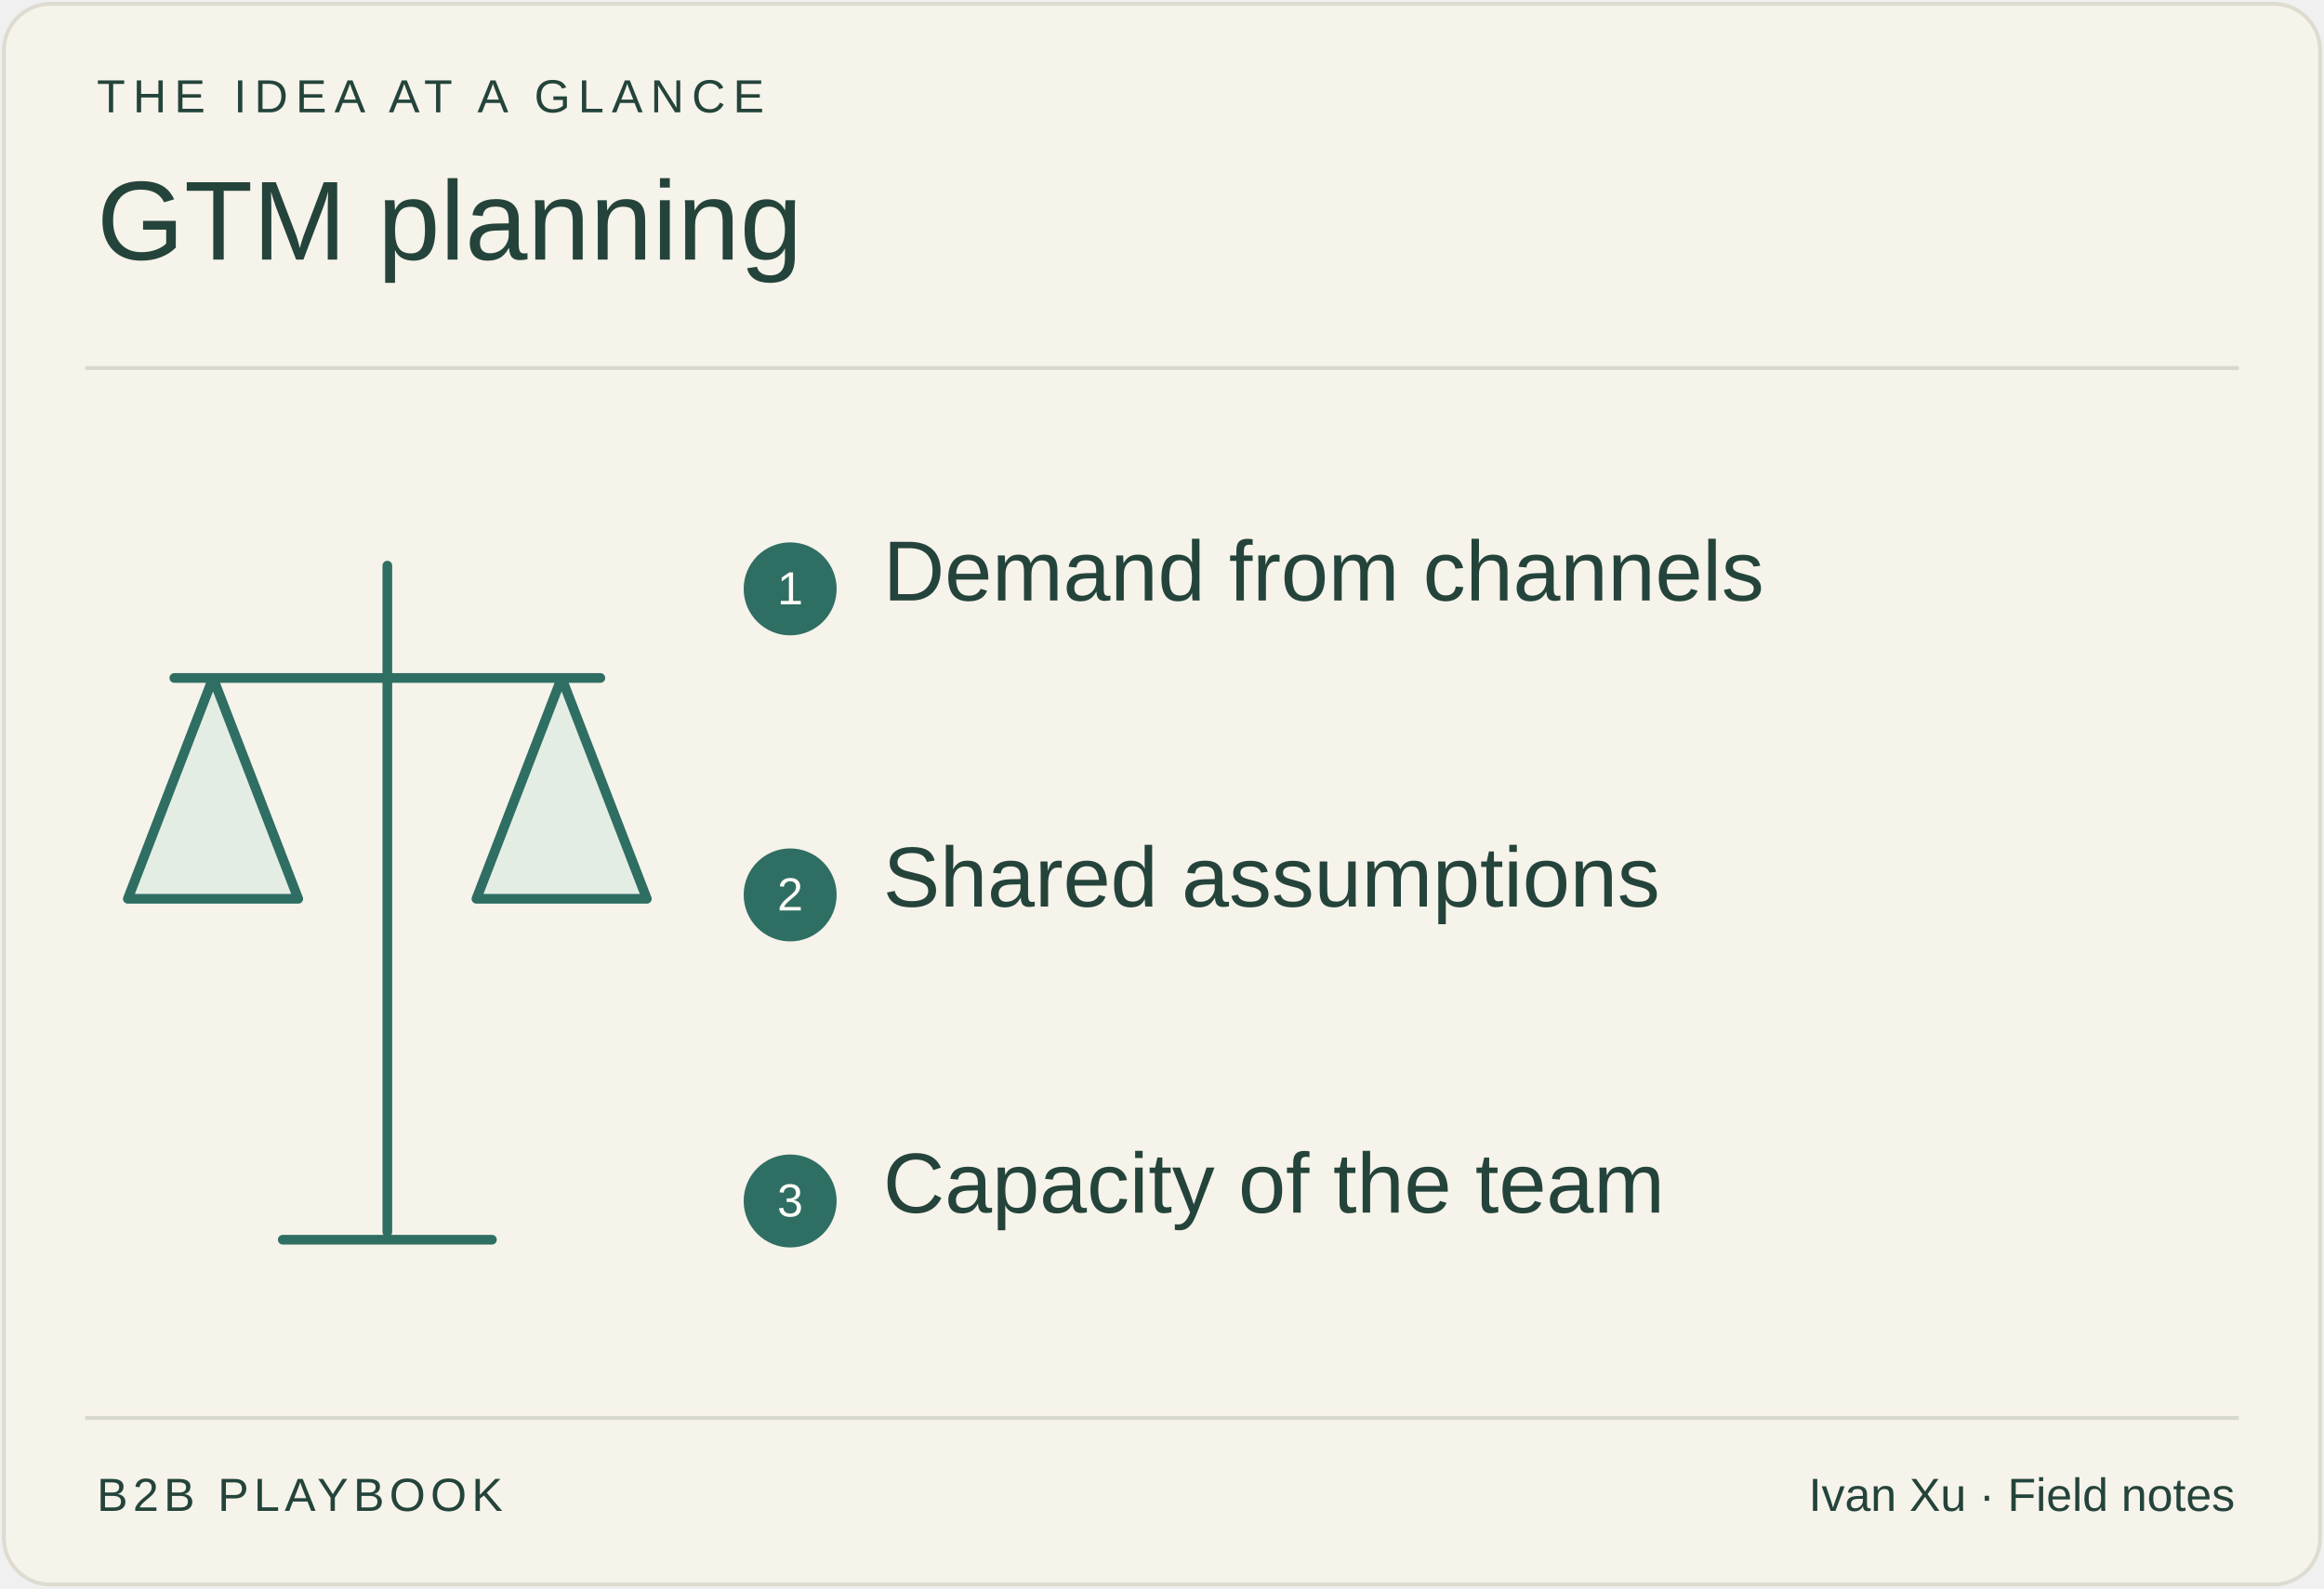
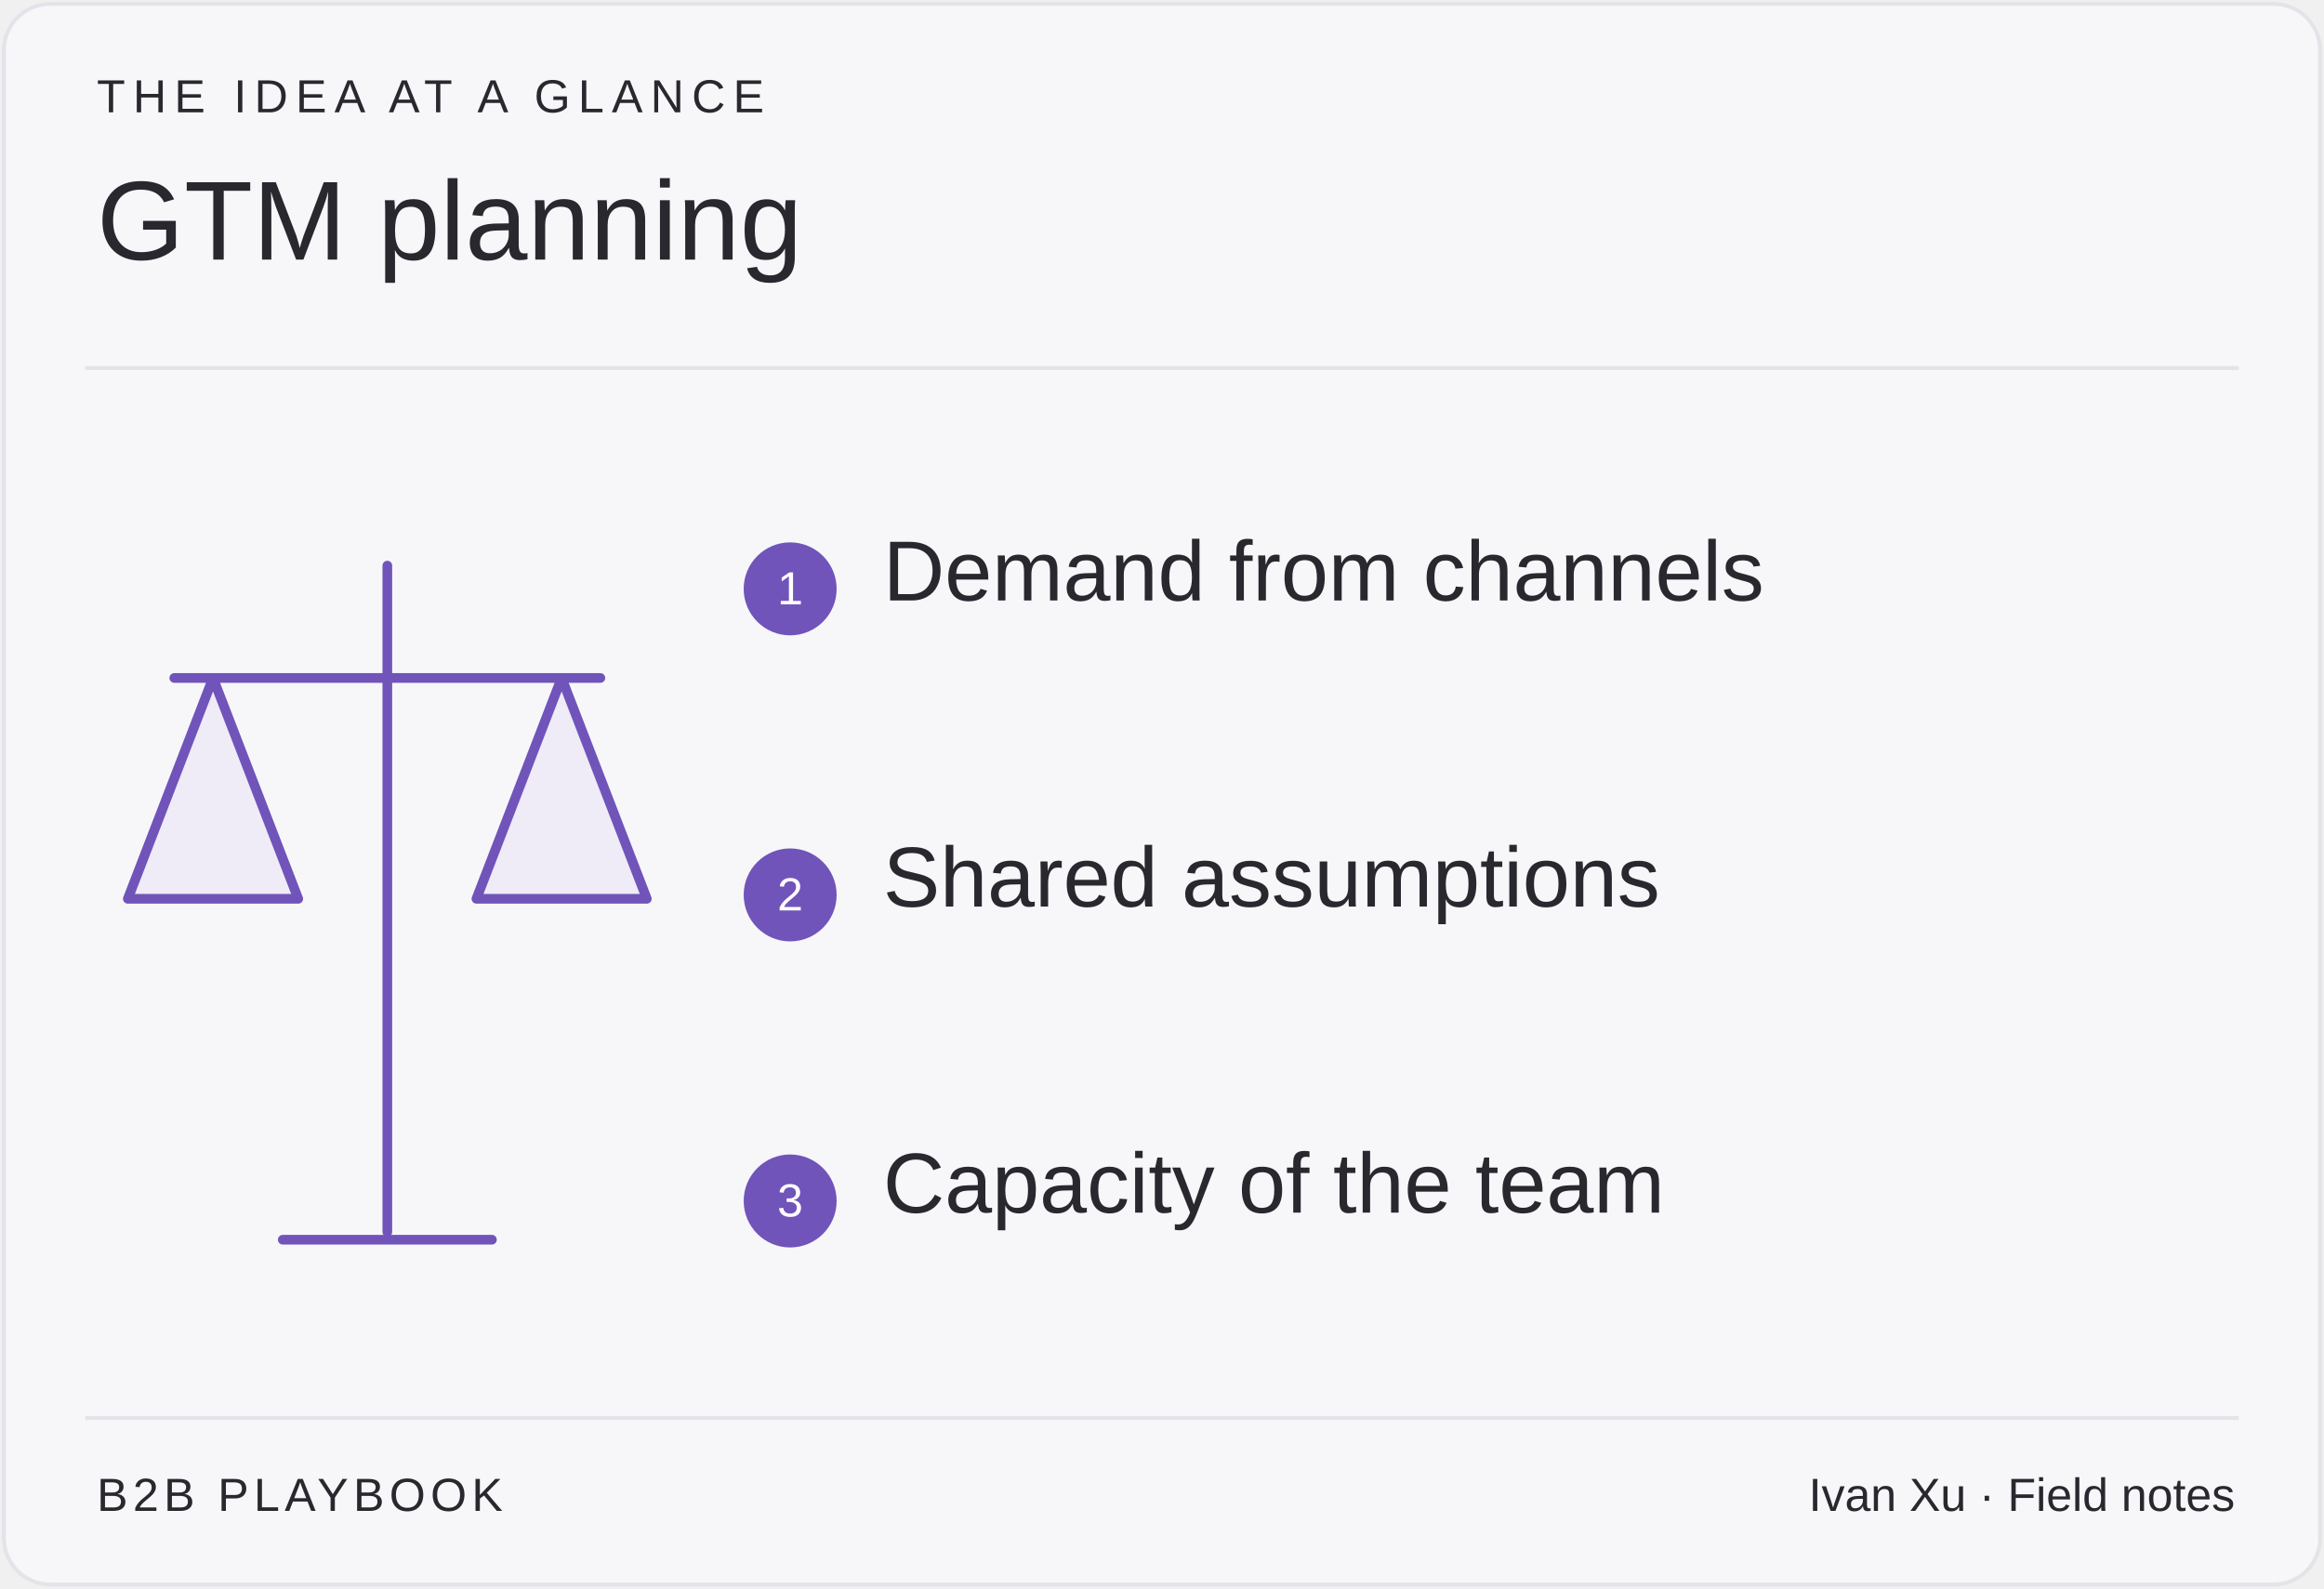
<svg xmlns="http://www.w3.org/2000/svg" width="600" height="410" viewBox="0 0 600 410" role="img" aria-labelledby="title description">
-   <style>@media (prefers-color-scheme: dark){[fill="#F6F3EA"]{fill:#24362E}[fill="#24443B"]{fill:#E3EBDD}[fill="#E4EDE4"]{fill:#344A40}[fill="#FFFDF7"]{fill:#1B2923}[fill="#2F6E63"]{fill:#A4CDBC}[stroke="#2F6E63"]{stroke:#A4CDBC}[stroke="#DEDCD1"],[stroke="#D7D9CD"],[stroke="#DADCCF"]{stroke:#486052}}</style>
-   <rect x="1" y="1" width="598" height="408" rx="12" fill="#F6F3EA" stroke="#DEDCD1" />
-   <path d="M22 95h556M22 366h556" stroke="#D7D9CD" />
-   <g fill="#24443B" font-family="Arial, Helvetica, sans-serif">
+   <style>@media (prefers-color-scheme: dark){[fill="#F7F7FA"]{fill:#202024}[fill="#29282F"]{fill:#EDECF2}[fill="#EFEBF7"]{fill:#302A40}[fill="#FFFFFF"]{fill:#18171C}[fill="#7054BA"]{fill:#B6A0ED}[stroke="#7054BA"]{stroke:#B6A0ED}[stroke="#E4E3EA"],[stroke="#E4E3EA"],[stroke="#E4E3EA"]{stroke:#45414E}}</style>
+   <rect x="1" y="1" width="598" height="408" rx="12" fill="#F7F7FA" stroke="#E4E3EA" />
+   <path d="M22 95h556M22 366h556" stroke="#E4E3EA" />
+   <g fill="#29282F" font-family="Arial, Helvetica, sans-serif">
    <text x="25" y="29" font-size="12" letter-spacing="2">THE IDEA AT A GLANCE</text>
    <text x="25" y="67" font-size="29">
      <tspan x="25" dy="0">GTM planning</tspan>
    </text>
-     <g stroke="#2F6E63" stroke-width="2.5" stroke-linecap="round" stroke-linejoin="round" fill="#E4EDE4">
+     <g stroke="#7054BA" stroke-width="2.5" stroke-linecap="round" stroke-linejoin="round" fill="#EFEBF7">
      <path d="M100 146v172m-55-143h110m-100 0l-22 57h44zm90 0l-22 57h44z" />
      <path d="M73 320h54" />
    </g>
-     <circle cx="204" cy="152" r="12" fill="#2F6E63" />
-     <text x="204" y="156" text-anchor="middle" font-size="12" fill="#FFFDF7">1</text>
+     <circle cx="204" cy="152" r="12" fill="#7054BA" />
+     <text x="204" y="156" text-anchor="middle" font-size="12" fill="#FFFFFF">1</text>
    <text x="228" y="155" font-size="22">
      <tspan x="228" dy="0">Demand from channels</tspan>
    </text>
-     <circle cx="204" cy="231" r="12" fill="#2F6E63" />
-     <text x="204" y="235" text-anchor="middle" font-size="12" fill="#FFFDF7">2</text>
+     <circle cx="204" cy="231" r="12" fill="#7054BA" />
+     <text x="204" y="235" text-anchor="middle" font-size="12" fill="#FFFFFF">2</text>
    <text x="228" y="234" font-size="22">
      <tspan x="228" dy="0">Shared assumptions</tspan>
    </text>
-     <circle cx="204" cy="310" r="12" fill="#2F6E63" />
-     <text x="204" y="314" text-anchor="middle" font-size="12" fill="#FFFDF7">3</text>
+     <circle cx="204" cy="310" r="12" fill="#7054BA" />
+     <text x="204" y="314" text-anchor="middle" font-size="12" fill="#FFFFFF">3</text>
    <text x="228" y="313" font-size="22">
      <tspan x="228" dy="0">Capacity of the team</tspan>
    </text>
    <text x="25" y="390" font-size="12" letter-spacing="1.3">B2B PLAYBOOK</text>
    <text x="577" y="390" text-anchor="end" font-size="12">Ivan Xu · Field notes</text>
  </g>
</svg>
